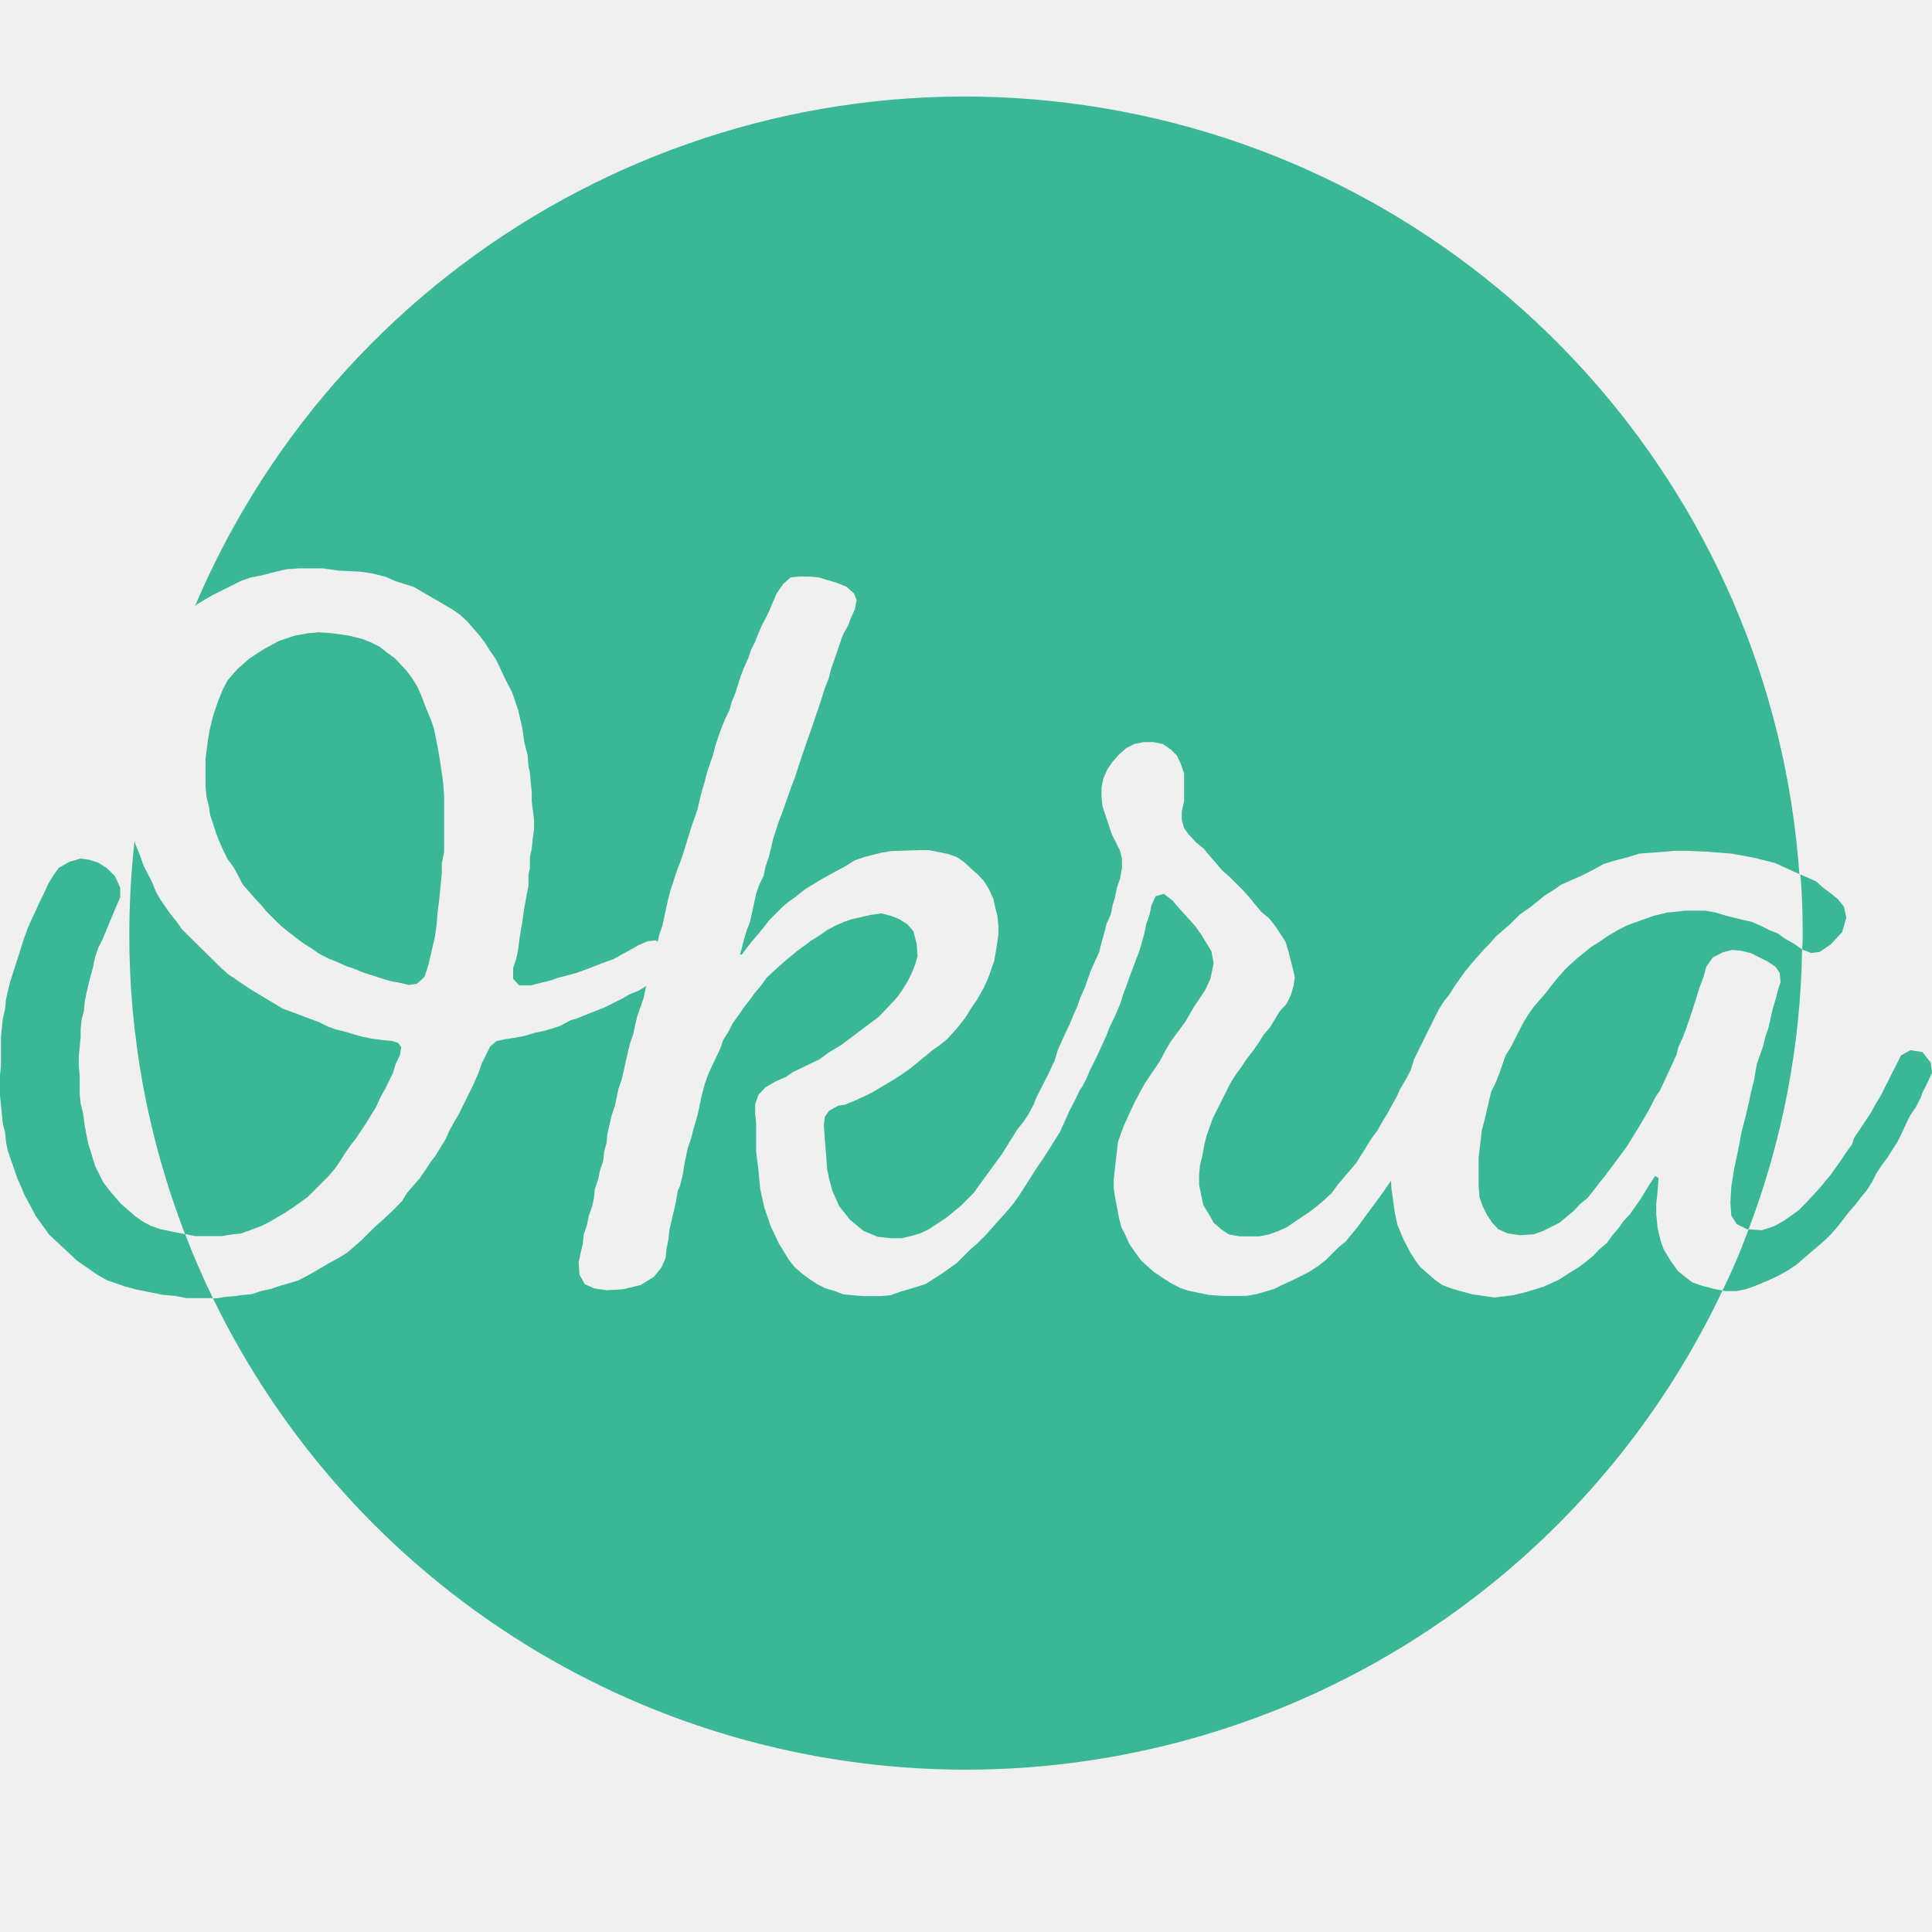
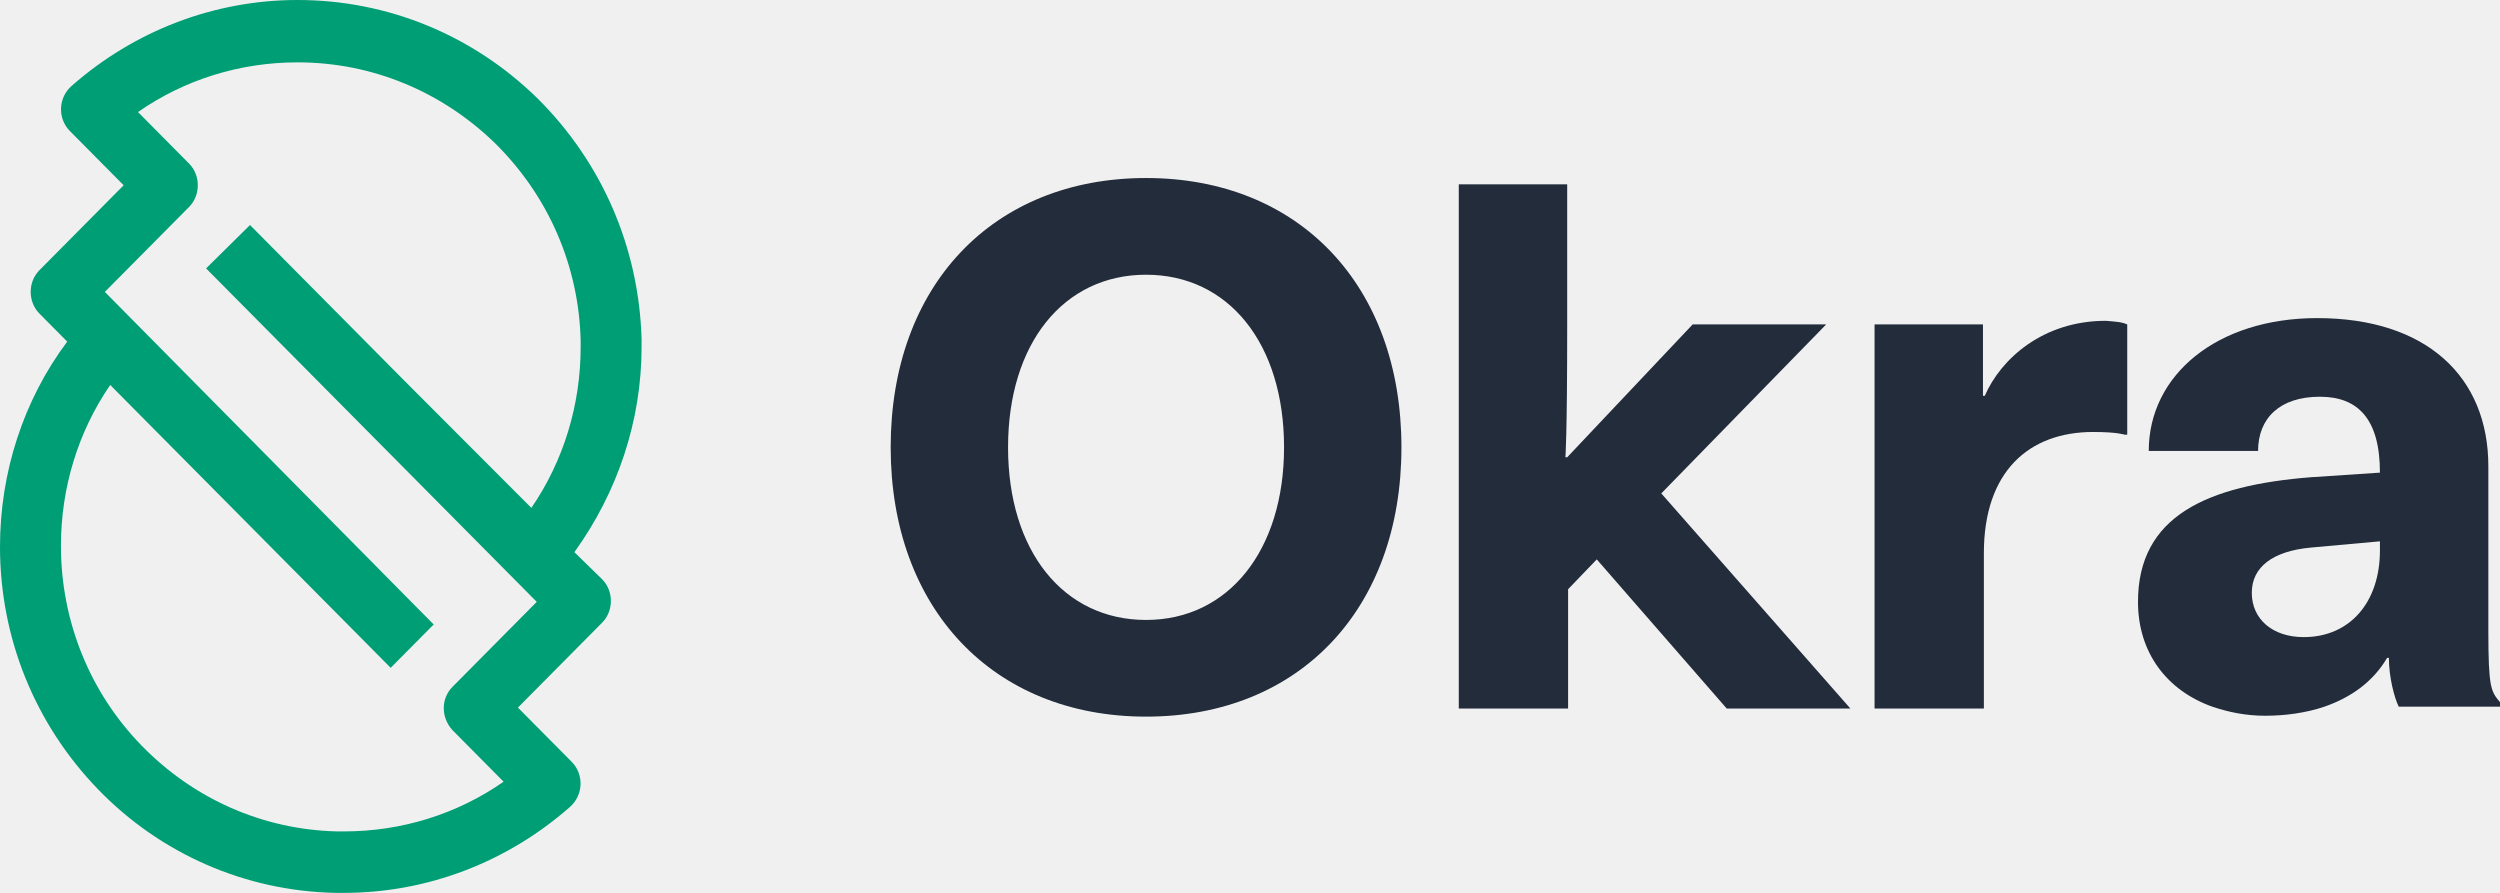
- <svg xmlns="http://www.w3.org/2000/svg" width="160" height="160" fill="none">
-   <path d="M18.411 102.368h-2.237l-.77-.154h-.076a68.69 68.69 0 01-4.62-24.942c.008-2.546.153-5.09.433-7.62l.077.27.346.845.346.962.694 1.349.307.77.346.614.886 1.27.5.617.432.616 3.274 3.232.575.502 1.31.884.648.432 2.58 1.54.962.346 2.04.77.692.347.649.23.77.192.769.231.694.193.77.153.884.117.77.076.501.155.268.346-.114.692-.346.694-.232.77-.616 1.269-.432.771-.346.77-.433.692-.345.577-.924 1.386-.348.432-.538.77-.432.692-.433.616-.5.577-1.729 1.73-1.193.845-.649.432-1.307.77-.692.346-.926.348-.77.268-.769.078-.746.132zM17.295 66.76l-.193-.77-.078-.847v-2.309l.193-1.54.154-.884.27-1.115.432-1.27.433-1.039.345-.649.77-.886 1.04-.923 1.193-.77 1.271-.692 1.308-.432 1.081-.192.885-.078 1.115.078 1.347.192 1.116.27.77.307.691.346.577.463.692.5.538.576.433.463.432.577.433.692.346.77.345.923.433 1.04.27.77.307 1.539.193 1.115.153 1.04.115.848.077 1.04v4.618l-.192 1v.77l-.231 2.348-.115.847-.078 1.001-.153 1.116-.539 2.309-.307.962-.616.577-.692.115-.77-.193-.847-.153-2.162-.692-.847-.346-.5-.153-.962-.433-.499-.192-.847-.433-.617-.432-.691-.432-.578-.433-.691-.538-.617-.5-1.193-1.193-.346-.432-.577-.616-1.04-1.194-.346-.692-.432-.77-.433-.576-.346-.692-.346-.77-.27-.692-.5-1.539-.107-.72zM142.651 106.876a69.318 69.318 0 01-99.29 29.212 69.323 69.323 0 01-25.725-28.564h.231l.77-.117.884-.075.502-.078.845-.078.772-.268.77-.153.769-.271.692-.192.77-.231.693-.346.77-.433 1.038-.616.925-.499.692-.433 1.193-1.039 1.116-1.116.501-.432.616-.578.578-.538.538-.577.432-.694 1.04-1.194.422-.614.502-.771.345-.433.848-1.386.346-.77.432-.769.268-.432 1.272-2.58.432-1 .268-.77.694-1.386.5-.432.693-.154.77-.117.845-.153.887-.268.77-.156.648-.192.692-.23.847-.462.538-.153.848-.348.692-.269.77-.307 1.539-.771.432-.268.848-.346.616-.385-.078.229-.154.77-.538 1.541-.153.649-.156.77-.268.769-.192.77-.156.694-.346 1.539-.268.77-.31 1.463-.267.77-.349 1.54-.075.769-.193.692-.077.77-.27.771-.154.77-.268.77-.078.769-.154.692-.27.769-.153.77-.27.77-.076.769-.346 1.542.075 1.037.433.77.77.348 1.04.154 1.346-.078 1.462-.346 1.117-.692.617-.772.346-.769.075-.77.156-.77.076-.769.538-2.31.156-.922.192-.463.231-.923.115-.77.153-.77.154-.693.27-.77.192-.77.232-.77.192-.769.232-1.115.268-1.04.27-.77.346-.77.648-1.347.269-.771.432-.692.348-.692.5-.694.538-.77.346-.432.501-.692.5-.577.432-.616.616-.577.77-.695 1.115-.923 1.194-.884.694-.432.616-.433.648-.346.77-.348.694-.229 1.54-.348.847-.114.77.192.691.27.694.433.5.58.27 1.037.075 1.04-.23.77-.269.648-.346.692-.432.694-.433.614-.538.58-1 1.037-3.082 2.309-.962.577-.845.616-2.162 1.04-.648.432-.809.346-.848.5-.575.616-.27.77v.77l.078.771v2.378l.192 1.542.076.845.078.77.346 1.539.27.769.23.694.693 1.462.846 1.386.462.577.577.501.617.461.648.432.692.348.77.23.694.27.77.078.961.075h1.425l.77-.075.77-.271 1.46-.432.695-.231 1.385-.885 1.194-.847 1.115-1.116.578-.501.691-.692 1.888-2.116.5-.617.432-.616 1.297-2.038.577-.848.616-.962.848-1.347.346-.77.432-.964.616-1.19.231-.503.23-.345.231-.433.078-.153.346-.809.432-.847.432-.924.46-1.04.31-.77.463-.961.421-1.001.232-.77.27-.692.268-.77.772-2.04.229-.77.192-.692.156-.771.268-.77.154-.77.348-.77.692-.192.693.539.5.58 1.386 1.538.499.692.847 1.386.193 1.001-.27 1.308-.433.925-.925 1.386-.692 1.191-.501.694-.692.923-.538.923-.433.809-.577.848-.616.923-.433.77-.5.961-.431.926-.346.77-.27.691-.27.77-.347 3.08v.77l.117.77.153.77.154.845.192.772.346.691.346.77.433.616.501.692.538.502.578.499 1.27.848.885.462.694.229 1.693.348 1.115.076h1.964l.847-.154.692-.192.769-.231.694-.346.77-.346 1.386-.694.769-.499.649-.502 1.04-1.038.616-.501 1.001-1.23.616-.848.692-.923 1.001-1.386.432-.648.039.577.154 1.115.114.848.232 1.115.538 1.272.502.962.432.691.432.578 1.194 1.04.614.432.694.27.769.229 1.001.271 1.04.153.846.117 1.539-.193 1.118-.27 1.385-.432 1.269-.577.962-.617.694-.432.578-.432.614-.502.501-.538.616-.502.433-.614.499-.577.433-.616.538-.577.847-1.194.848-1.385.421-.617.271.193-.078 1.04-.115 1.08v.887l.115 1.116.231 1.001.27.769.578.962.616.848.616.499.577.433.77.27 1.038.268.678.132z" fill="#3AB795" />
-   <path d="M149.088 72.422l-2.116-.962-.925-.231-.77-.193-1.885-.346-1.963-.153-1.73-.078h-1.04l-.769.078-2.117.153-.847.268-1.04.27-1.038.308-.848.462-.962.5-1.001.432-.769.348-.616.432-.692.433-1.194.962-.923.648-.769.77-1.194 1.04-.616.692-.346.346-1.117 1.271-.5.616-.847 1.194-.433.691-.46.578-.433.694-2.04 4.118-.039.153-.23.692-.348.694-.036.076-.502.847-.231.539-.433.77-.346.648-.432.694-.432.77-.461.614-1.271 2.04-1.539 1.81-.5.692-.54.501-.575.5-.694.538-1.269.848-.616.432-.77.346-.77.27-.772.154h-1.615l-.886-.154-.649-.432-.616-.539-.432-.769-.432-.694-.346-1.693v-.847l.075-.77.193-.77.155-.884.193-.772.229-.648.27-.77 1.464-2.925.432-.694.502-.692.432-.648.538-.692.433-.617.432-.694.5-.577.847-1.385.538-.578.346-.692.232-.77.116-.769-.27-1.117-.27-1.038-.231-.77-.885-1.349-.499-.614-.616-.502-.577-.691-.348-.433-.614-.694-1.118-1.115-.577-.5-.962-1.117-.578-.692-.616-.502-.577-.614-.433-.577-.192-.694v-.692l.192-.847v-2.31l-.268-.769-.328-.709-.5-.5-.691-.462-.772-.153h-.77l-.77.153-.691.346-.617.54-.499.578-.432.614-.348.771-.154.77v.77l.078.77.77 2.308.692 1.386.155.649v.77l-.156.884-.268.77-.153.769-.193.648-.155.77-.346.77-.192.77-.232.808-.192.77-.692 1.539-.231.648-.27.77-.347.77-.27.77-.307.691-.346.848-.27.538-.692 1.541-.231.77-.078.23-.039.038-.346.77-1.115 2.194-.154.433-.462.884-.433.648-.5.616-1.27 2.041-1.886 2.578-.432.615-1.116 1.118-1.232.999-1.347.886-.692.346-.771.232-.846.192h-.847l-1.116-.114-1.193-.502-1.116-.923-.886-1.116-.577-1.31-.27-1-.154-.77-.076-1.116-.116-1.386-.076-1.115.076-.694.346-.5.77-.432.54-.078.845-.346.77-.346.694-.346.577-.348 1.297-.77.648-.432.617-.432 1.269-1.04.616-.5.501-.347.617-.5.499-.538.5-.578.54-.693.421-.692.58-.848.538-.962.346-.77.231-.648.269-.77.192-1.115.156-1.04v-.77l-.078-.77-.193-.77-.153-.693-.346-.77-.432-.691-.539-.578-.501-.432-.578-.538-.616-.433-.77-.27-1.539-.307h-.77l-2.377.078-.885.153-.77.193-.579.153-.77.27-.691.433-2.041 1.117-1.386.846-.77.616-.616.432-.5.433-1.115 1.115-.432.577-1.04 1.233-.77 1h-.153l.153-.5.193-.77.231-.77.27-.692.5-2.309.27-.77.346-.693.154-.77.27-.77.192-.77.154-.693.5-1.54.27-.692.27-.77.229-.648.27-.77.27-.691.5-1.542.501-1.461.538-1.54.232-.693.268-.77.27-.845.154-.502.346-.884.192-.77.231-.648.539-1.579.23-.648.433-.77.193-.538.346-.77.155-.77-.231-.577-.616-.538-.848-.348-.538-.154-.923-.27-.77-.075h-.77l-.771.075-.614.54-.577.846-.433 1.04-.346.77-.348.648-.346.77-.268.692-.348.694-.231.691-.346.77-.268.694-.27.845-.154.502-.346.847-.156.614-.345.694-.346.848-.27.77-.232.691-.192.77-.268.77-.232.694-.192.77-.231.769-.193.77-.153.691-.539 1.542-.648 2.116-.27.77-.269.692-.501 1.539-.192.694-.5 2.309-.27.77-.115.538-.153-.115-.694.078-.77.346-.77.432-.501.269-.77.432-.962.346-1.115.432-.923.346-1.618.432-.538.193-.925.231-.77.193h-.962l-.5-.539v-.923l.269-.77.155-.771.076-.692.117-.77.153-.847.154-1.116.192-1.04.154-.77v-.922l.116-.539v-.925l.154-.692.078-.77.114-.847v-.77l-.192-1.539v-.77l-.078-.77-.076-.847-.116-.538-.076-.923-.27-1.04-.154-1.116-.346-1.541-.27-.77-.231-.691-.692-1.347-.346-.77-.348-.694-.432-.616-.433-.692-.432-.577-1.04-1.194-.577-.538-.616-.432-.846-.502-1.463-.845-.924-.538-1.578-.502-.77-.346-1.08-.27-1.038-.154-1.73-.078-1.347-.192h-1.962l-1.038.078-.848.192-1.04.27-1.115.23-.77.27-2.378 1.193-1.193.692-.232.193A69.277 69.277 0 01149.02 72.434l.069-.013z" fill="#3AB795" />
-   <path d="M149.241 78.625a68.079 68.079 0 01-4.426 23.172h-.155l-.846-.433-.432-.692-.078-1.117.078-1.297.231-1.425.268-1.297.193-.924.155-.886.268-1 .348-1.462.154-.77.268-1.04.078-.5.153-.847.539-1.539.155-.694.268-.77.346-1.539.232-.77.192-.77.231-.691-.075-.772-.348-.5-.649-.432-1.386-.691-.769-.193-.77-.078-.77.193-.847.432-.538.77-.232.847-.346.923-.54 1.73-.307.923-.27.77-.268.694-.349.77-.153.616-.346.77-1.04 2.23-.346.502-.577 1.115-.538.926-1.272 2.077-.432.578-.962 1.297-.432.577-.5.616-.432.577-.5.617-.616.501-.501.538-1.192 1.001-1.385.692-.77.27-1.118.076-1.037-.153-.772-.346-.5-.539-.432-.648-.346-.692-.27-.77-.076-.886v-2.378l.268-2.31.232-.847.538-2.309.348-.691.307-.77.538-1.541.433-.692 1.04-2.041.432-.692.432-.616 1.038-1.194.432-.577.502-.616.614-.692.348-.346.649-.577.616-.502.577-.462.694-.433.614-.432.847-.501.848-.433 2.162-.77 1.115-.268.848-.077.616-.076h1.693l.847.153.885.269 1.424.348.692.153.77.346.694.346.616.231.648.463.77.432.662.465zM15.335 102.212l-.963-.192-1.117-.231-.77-.271-.648-.345-.617-.433-1.193-1.037-.502-.578-.46-.54-.502-.649-.691-1.386-.232-.77-.346-1.117-.27-1.386-.153-1.115-.193-.77-.078-.77v-1.539l-.075-.847v-.77l.153-1.54v-.693l.078-.77.192-.77.076-.77.154-.769.27-1.115.27-1.001.154-.77.27-.77.346-.694.346-.845.23-.54.461-1.116.433-1.001v-.77l-.433-.962-.691-.691-.692-.433-.694-.231-.77-.115-.923.268-.886.502-.433.614-.432.694-.348.77-.346.691-.346.772-.31.649-.345.77-.346.961-.538 1.695-.31.962-.268.848-.192.77-.156.691-.075.77-.193.847-.153 1.54v2.378l-.078.77v1.653l.231 2.311.193.77.075.77.156.77.538 1.539.232.691.346.77.27.649.421.77.502.961.616.848.5.692.538.501.577.539.54.501.65.614 1.729 1.194.77.432.691.231.77.27 1 .268 2.163.433.962.078 1 .192h2.163a65.075 65.075 0 01-2.298-5.297zM89.616 90.049l.231-.346v-.078l-.23.424zM89.391 90.403l-.23.502.192-.348.268-.5-.23.346z" fill="#3AB795" />
-   <path d="M116.831 88.512l-.348.692v.078l.348-.694.23-.692-.23.616zm43.07-.501l-.694-.885-1-.153-.77.432-1.73 3.427-.432.692-.346.648-1.386 2.078-.153.501-.502.692-.46.694-.848 1.194-1.001 1.193-1.038 1.116-.616.616-1.193.845-.77.433-1.04.348-1.115-.078a49.23 49.23 0 01-2.162 5.08l.307.039h.847l.77-.153.77-.27 1.04-.433.923-.432.769-.433.692-.46 2.378-2.041.502-.499.538-.617.923-1.193.539-.616.501-.649.5-.616.432-.694.346-.692.432-.648.463-.616.847-1.347.346-.692.346-.77.346-.694.433-.616.432-.845.153-.433.433-.847.346-.77-.098-.836zm-7.199-12.933l-.499-.616-.616-.5-.578-.432-.616-.538-1.297-.577c.154 1.617.193 3.232.193 4.849 0 .462 0 .886-.039 1.347l.039.038.691.27.694-.077.923-.616.963-1.038.345-1.193-.203-.917z" fill="#3AB795" />
+ <svg xmlns="http://www.w3.org/2000/svg" width="224" height="80" viewBox="0 0 224 80" fill="none">
+   <g clip-path="url(#clip0_930_2707)">
+     <path d="M79.805 40.081C79.805 25.587 88.958 15.951 102.687 15.951C116.416 15.951 125.568 25.587 125.568 40.081C125.568 54.575 116.416 64.21 102.687 64.21C88.958 64.21 79.805 54.494 79.805 40.081ZM115.051 40.081C115.051 30.769 110.073 24.615 102.687 24.615C95.3 24.615 90.322 30.769 90.322 40.081C90.322 49.393 95.3 55.547 102.687 55.547C110.073 55.547 115.051 49.312 115.051 40.081Z" fill="#222C3B" />
+     <path d="M165.792 63.482H154.712L143.071 50.121L140.502 52.793V63.482H130.707V16.518H140.421V29.069C140.421 39.19 140.261 40.971 140.261 40.971H140.421L151.661 29.069H163.624L148.851 44.21L165.792 63.482Z" fill="#222C3B" />
+     <path d="M190.601 29.069V38.947H190.36C190.36 38.947 189.718 38.705 187.55 38.705C181.769 38.705 177.755 42.267 177.755 49.555V63.482H167.96V29.069H177.674V35.466H177.835C179.28 32.146 183.054 28.745 188.674 28.745C189.557 28.826 190.039 28.826 190.601 29.069Z" fill="#222C3B" />
+     <path d="M222.956 56.518V41.781C222.956 33.765 217.417 28.502 207.622 28.502C198.63 28.502 192.528 33.603 192.528 40.405H202.323C202.323 37.49 204.25 35.547 207.862 35.547C211.235 35.547 213.242 37.49 213.242 42.348L207.14 42.753C197.746 43.482 191.564 46.235 191.564 53.927C191.564 58.462 194.133 61.862 198.228 63.32C199.673 63.806 201.199 64.13 202.965 64.13C204.731 64.13 206.578 63.887 208.264 63.32C210.592 62.51 212.599 61.134 213.884 58.947H214.045C214.045 60.648 214.526 62.51 214.928 63.32H224V62.915C223.197 61.943 222.956 61.7 222.956 56.518ZM213.242 49.312C213.242 54.008 210.512 57.085 206.417 57.085C203.607 57.085 201.761 55.466 201.761 53.117C201.761 50.769 203.688 49.393 206.979 49.069L213.242 48.502V49.312Z" fill="#222C3B" />
+     <path d="M51.464 49.474C55.318 44.13 57.485 37.733 57.485 31.093C57.485 30.85 57.485 30.607 57.485 30.364C57.245 22.186 53.953 14.575 48.172 8.826C42.391 3.158 34.764 0 26.655 0C19.189 0 12.043 2.753 6.423 7.692C5.219 8.745 5.138 10.607 6.262 11.741L11.08 16.599L3.533 24.21C2.489 25.263 2.489 27.044 3.533 28.097L6.022 30.607C2.087 35.87 0 42.348 0 48.988C0 57.166 3.131 64.858 8.751 70.688C14.371 76.518 21.999 79.838 30.027 80C30.268 80 30.509 80 30.83 80C38.297 80 45.442 77.247 51.062 72.308C52.267 71.255 52.347 69.393 51.223 68.259L46.406 63.401L53.953 55.789C54.996 54.737 54.996 52.956 53.953 51.903L51.464 49.474ZM40.545 65.425L45.121 70.04C40.946 72.956 35.968 74.494 30.83 74.494C30.67 74.494 30.429 74.494 30.188 74.494C23.524 74.332 17.342 71.579 12.685 66.802C8.029 62.024 5.46 55.627 5.46 48.907C5.46 43.725 6.985 38.705 9.875 34.494L30.991 55.789L33.56 58.381L35.005 59.838L38.859 55.951L37.414 54.494L9.554 26.316L9.394 26.154L16.941 18.543C17.984 17.49 17.984 15.709 16.941 14.656L12.364 10.04C16.539 7.126 21.517 5.587 26.655 5.587C33.319 5.587 39.581 8.178 44.399 12.874C49.136 17.571 51.865 23.806 52.026 30.526C52.026 30.688 52.026 30.931 52.026 31.093C52.026 36.275 50.5 41.295 47.61 45.506L36.129 34.008L23.845 21.619L22.4 20.162L18.466 24.049L34.604 40.324L48.092 53.927L40.545 61.538C39.501 62.591 39.501 64.291 40.545 65.425Z" fill="#009E74" />
+   </g>
+   <defs>
+     <clipPath id="clip0_930_2707">
+       <rect width="224" height="80" fill="white" />
+     </clipPath>
+   </defs>
</svg>
